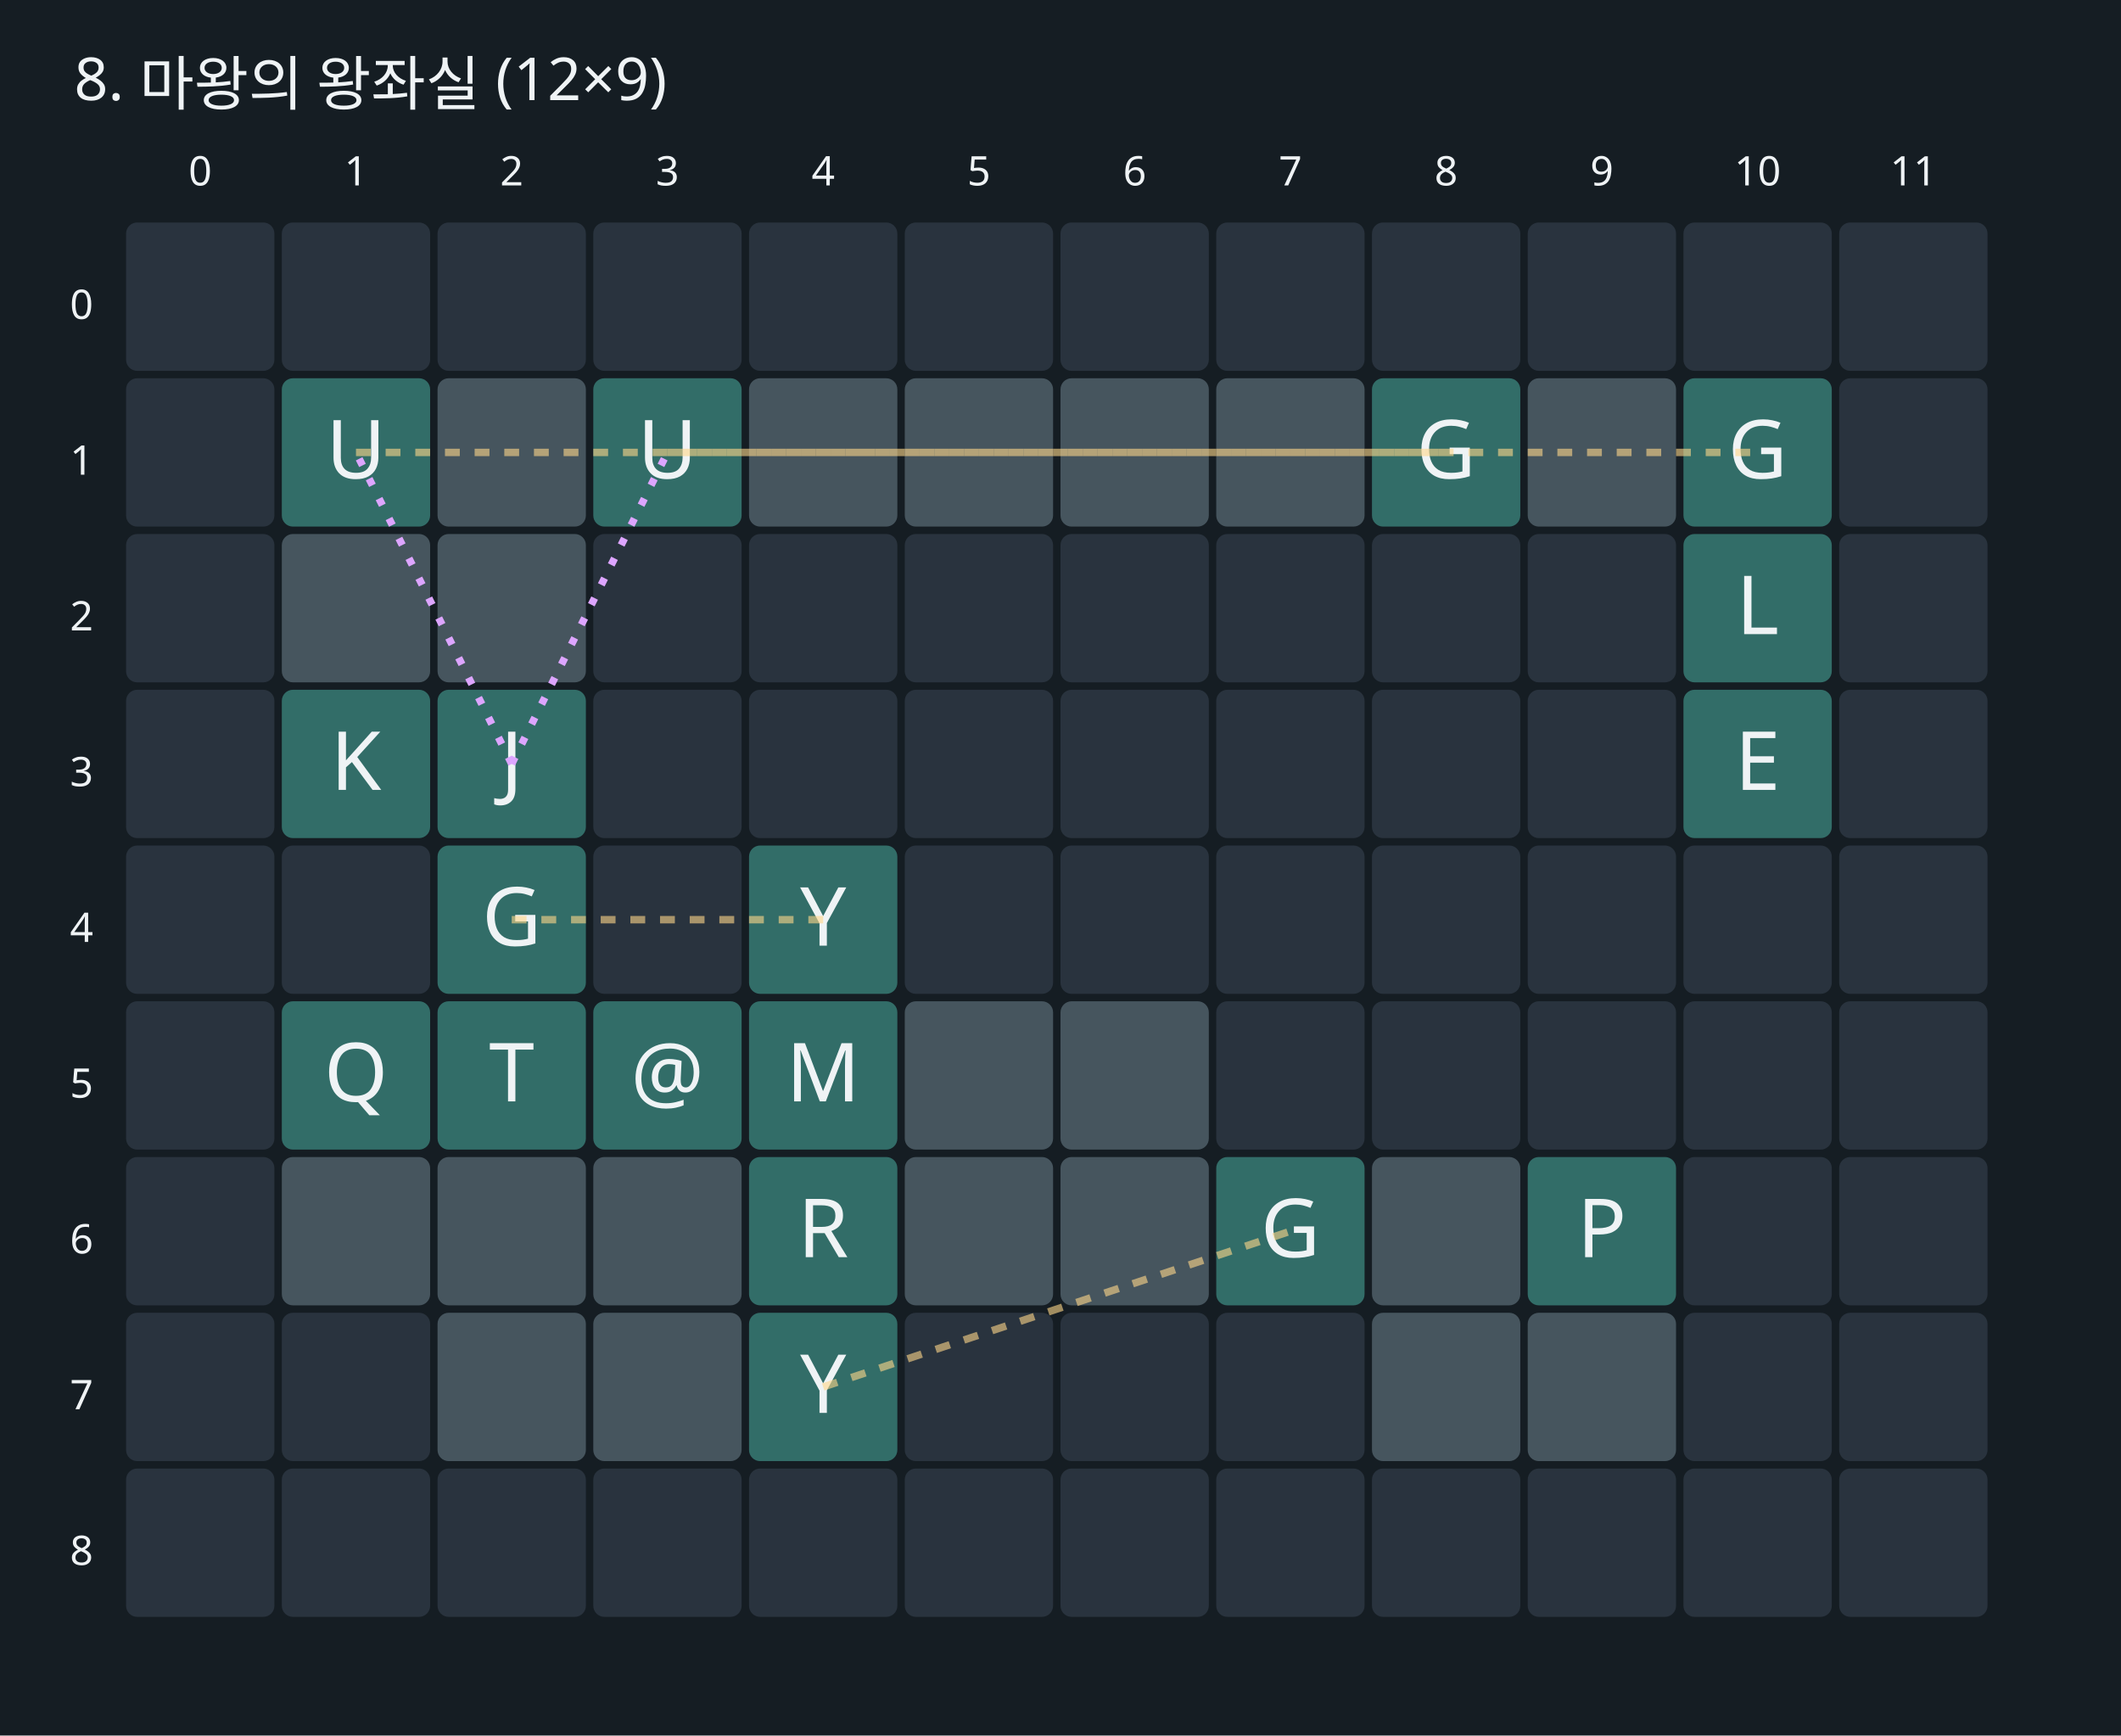
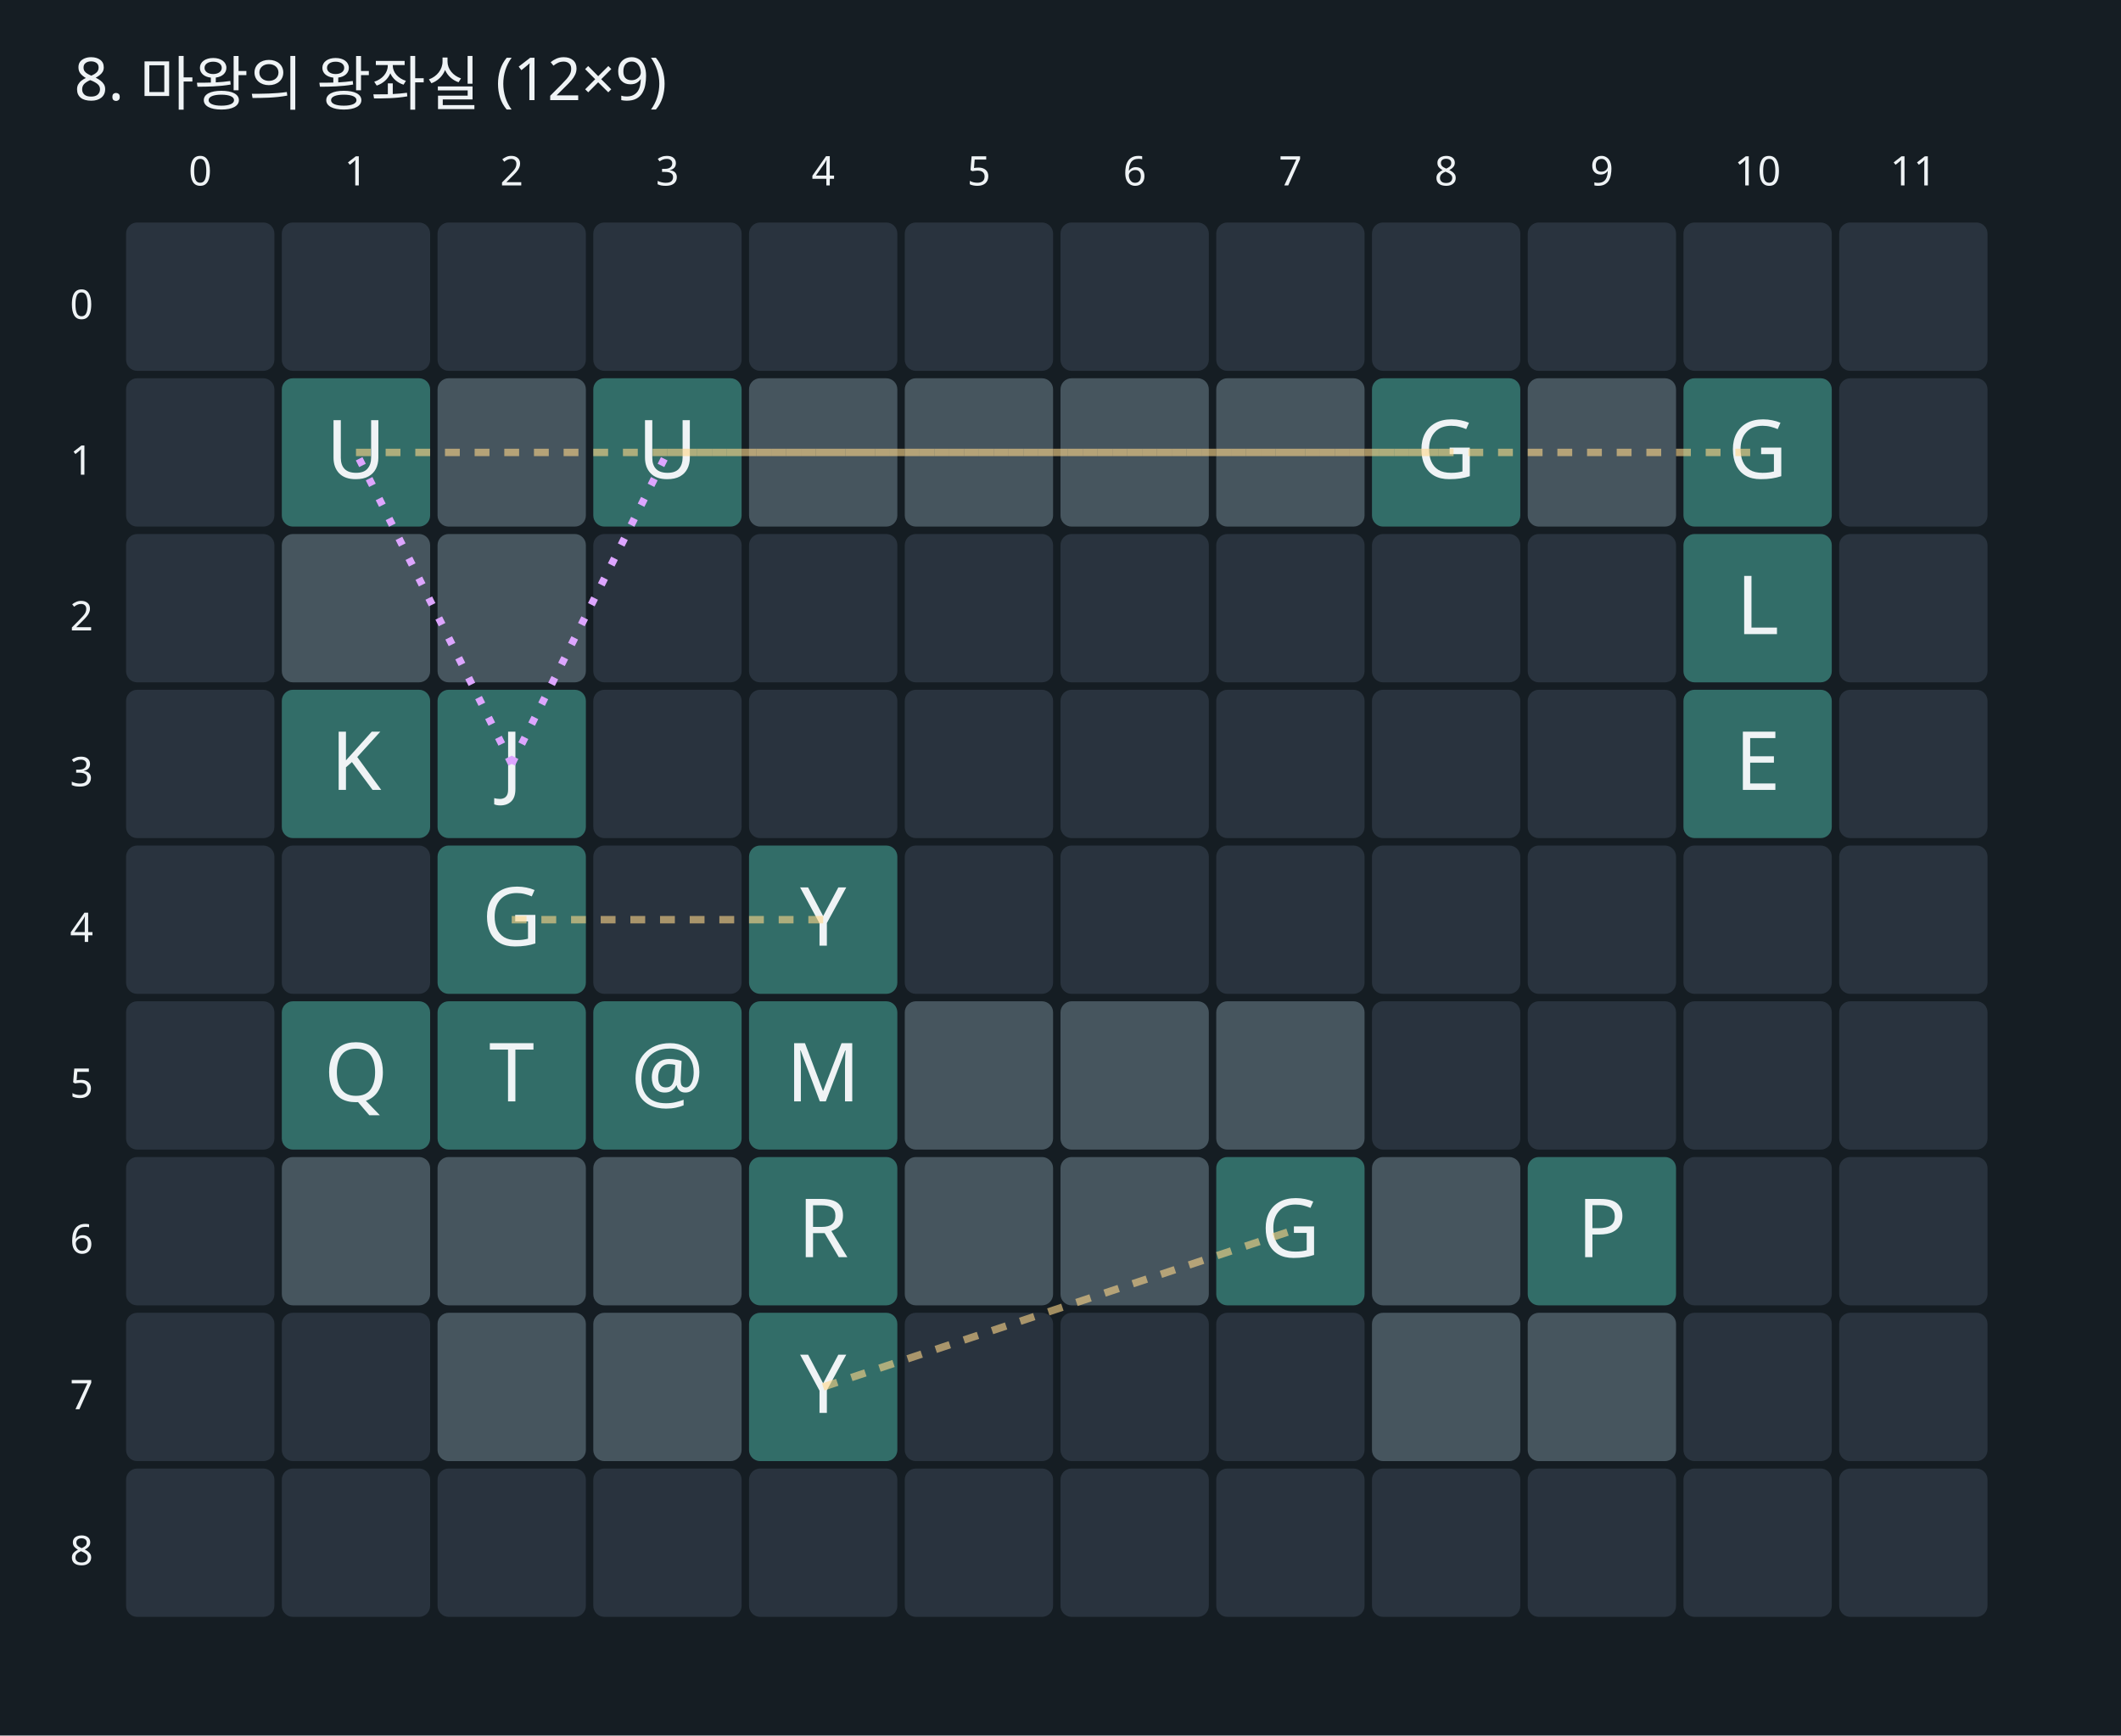
<svg xmlns="http://www.w3.org/2000/svg" width="572" height="468" viewBox="0 0 572 468">
  <rect width="100%" height="100%" fill="#151d23" />
  <g font-family="Malgun Gothic, sans-serif" fill="#eff3f5">
    <text x="20" y="27" font-size="16">8. 마왕의 왕좌실 (12×9)</text>
    <text x="54" y="50" text-anchor="middle" font-size="11">0</text>
    <text x="96" y="50" text-anchor="middle" font-size="11">1</text>
    <text x="138" y="50" text-anchor="middle" font-size="11">2</text>
    <text x="180" y="50" text-anchor="middle" font-size="11">3</text>
    <text x="222" y="50" text-anchor="middle" font-size="11">4</text>
    <text x="264" y="50" text-anchor="middle" font-size="11">5</text>
    <text x="306" y="50" text-anchor="middle" font-size="11">6</text>
    <text x="348" y="50" text-anchor="middle" font-size="11">7</text>
    <text x="390" y="50" text-anchor="middle" font-size="11">8</text>
    <text x="432" y="50" text-anchor="middle" font-size="11">9</text>
    <text x="474" y="50" text-anchor="middle" font-size="11">10</text>
    <text x="516" y="50" text-anchor="middle" font-size="11">11</text>
    <text x="22" y="86" text-anchor="middle" font-size="11">0</text>
    <rect x="34" y="60" width="40" height="40" rx="3" fill="#29333e" />
    <rect x="76" y="60" width="40" height="40" rx="3" fill="#29333e" />
    <rect x="118" y="60" width="40" height="40" rx="3" fill="#29333e" />
    <rect x="160" y="60" width="40" height="40" rx="3" fill="#29333e" />
    <rect x="202" y="60" width="40" height="40" rx="3" fill="#29333e" />
    <rect x="244" y="60" width="40" height="40" rx="3" fill="#29333e" />
    <rect x="286" y="60" width="40" height="40" rx="3" fill="#29333e" />
    <rect x="328" y="60" width="40" height="40" rx="3" fill="#29333e" />
    <rect x="370" y="60" width="40" height="40" rx="3" fill="#29333e" />
    <rect x="412" y="60" width="40" height="40" rx="3" fill="#29333e" />
    <rect x="454" y="60" width="40" height="40" rx="3" fill="#29333e" />
    <rect x="496" y="60" width="40" height="40" rx="3" fill="#29333e" />
    <text x="22" y="128" text-anchor="middle" font-size="11">1</text>
    <rect x="34" y="102" width="40" height="40" rx="3" fill="#29333e" />
    <rect x="76" y="102" width="40" height="40" rx="3" fill="#326d68" />
    <text x="96" y="129" text-anchor="middle" font-size="22">U</text>
    <rect x="118" y="102" width="40" height="40" rx="3" fill="#46555e" />
    <rect x="160" y="102" width="40" height="40" rx="3" fill="#326d68" />
    <text x="180" y="129" text-anchor="middle" font-size="22">U</text>
    <rect x="202" y="102" width="40" height="40" rx="3" fill="#46555e" />
    <rect x="244" y="102" width="40" height="40" rx="3" fill="#46555e" />
    <rect x="286" y="102" width="40" height="40" rx="3" fill="#46555e" />
    <rect x="328" y="102" width="40" height="40" rx="3" fill="#46555e" />
    <rect x="370" y="102" width="40" height="40" rx="3" fill="#326d68" />
    <text x="390" y="129" text-anchor="middle" font-size="22">G</text>
    <rect x="412" y="102" width="40" height="40" rx="3" fill="#46555e" />
    <rect x="454" y="102" width="40" height="40" rx="3" fill="#326d68" />
    <text x="474" y="129" text-anchor="middle" font-size="22">G</text>
    <rect x="496" y="102" width="40" height="40" rx="3" fill="#29333e" />
    <text x="22" y="170" text-anchor="middle" font-size="11">2</text>
    <rect x="34" y="144" width="40" height="40" rx="3" fill="#29333e" />
    <rect x="76" y="144" width="40" height="40" rx="3" fill="#46555e" />
    <rect x="118" y="144" width="40" height="40" rx="3" fill="#46555e" />
    <rect x="160" y="144" width="40" height="40" rx="3" fill="#29333e" />
    <rect x="202" y="144" width="40" height="40" rx="3" fill="#29333e" />
    <rect x="244" y="144" width="40" height="40" rx="3" fill="#29333e" />
    <rect x="286" y="144" width="40" height="40" rx="3" fill="#29333e" />
    <rect x="328" y="144" width="40" height="40" rx="3" fill="#29333e" />
    <rect x="370" y="144" width="40" height="40" rx="3" fill="#29333e" />
    <rect x="412" y="144" width="40" height="40" rx="3" fill="#29333e" />
    <rect x="454" y="144" width="40" height="40" rx="3" fill="#326d68" />
    <text x="474" y="171" text-anchor="middle" font-size="22">L</text>
    <rect x="496" y="144" width="40" height="40" rx="3" fill="#29333e" />
    <text x="22" y="212" text-anchor="middle" font-size="11">3</text>
    <rect x="34" y="186" width="40" height="40" rx="3" fill="#29333e" />
    <rect x="76" y="186" width="40" height="40" rx="3" fill="#326d68" />
    <text x="96" y="213" text-anchor="middle" font-size="22">K</text>
    <rect x="118" y="186" width="40" height="40" rx="3" fill="#326d68" />
    <text x="138" y="213" text-anchor="middle" font-size="22">J</text>
    <rect x="160" y="186" width="40" height="40" rx="3" fill="#29333e" />
    <rect x="202" y="186" width="40" height="40" rx="3" fill="#29333e" />
    <rect x="244" y="186" width="40" height="40" rx="3" fill="#29333e" />
    <rect x="286" y="186" width="40" height="40" rx="3" fill="#29333e" />
    <rect x="328" y="186" width="40" height="40" rx="3" fill="#29333e" />
    <rect x="370" y="186" width="40" height="40" rx="3" fill="#29333e" />
    <rect x="412" y="186" width="40" height="40" rx="3" fill="#29333e" />
    <rect x="454" y="186" width="40" height="40" rx="3" fill="#326d68" />
    <text x="474" y="213" text-anchor="middle" font-size="22">E</text>
    <rect x="496" y="186" width="40" height="40" rx="3" fill="#29333e" />
    <text x="22" y="254" text-anchor="middle" font-size="11">4</text>
    <rect x="34" y="228" width="40" height="40" rx="3" fill="#29333e" />
    <rect x="76" y="228" width="40" height="40" rx="3" fill="#29333e" />
    <rect x="118" y="228" width="40" height="40" rx="3" fill="#326d68" />
    <text x="138" y="255" text-anchor="middle" font-size="22">G</text>
    <rect x="160" y="228" width="40" height="40" rx="3" fill="#29333e" />
    <rect x="202" y="228" width="40" height="40" rx="3" fill="#326d68" />
    <text x="222" y="255" text-anchor="middle" font-size="22">Y</text>
    <rect x="244" y="228" width="40" height="40" rx="3" fill="#29333e" />
    <rect x="286" y="228" width="40" height="40" rx="3" fill="#29333e" />
    <rect x="328" y="228" width="40" height="40" rx="3" fill="#29333e" />
    <rect x="370" y="228" width="40" height="40" rx="3" fill="#29333e" />
    <rect x="412" y="228" width="40" height="40" rx="3" fill="#29333e" />
    <rect x="454" y="228" width="40" height="40" rx="3" fill="#29333e" />
    <rect x="496" y="228" width="40" height="40" rx="3" fill="#29333e" />
    <text x="22" y="296" text-anchor="middle" font-size="11">5</text>
    <rect x="34" y="270" width="40" height="40" rx="3" fill="#29333e" />
    <rect x="76" y="270" width="40" height="40" rx="3" fill="#326d68" />
    <text x="96" y="297" text-anchor="middle" font-size="22">Q</text>
    <rect x="118" y="270" width="40" height="40" rx="3" fill="#326d68" />
    <text x="138" y="297" text-anchor="middle" font-size="22">T</text>
    <rect x="160" y="270" width="40" height="40" rx="3" fill="#326d68" />
    <text x="180" y="297" text-anchor="middle" font-size="22">@</text>
    <rect x="202" y="270" width="40" height="40" rx="3" fill="#326d68" />
    <text x="222" y="297" text-anchor="middle" font-size="22">M</text>
    <rect x="244" y="270" width="40" height="40" rx="3" fill="#46555e" />
    <rect x="286" y="270" width="40" height="40" rx="3" fill="#46555e" />
-     <rect x="328" y="270" width="40" height="40" rx="3" fill="#29333e" />
+     <rect x="328" y="270" width="40" height="40" rx="3" fill="#46555e" />
    <rect x="370" y="270" width="40" height="40" rx="3" fill="#29333e" />
    <rect x="412" y="270" width="40" height="40" rx="3" fill="#29333e" />
    <rect x="454" y="270" width="40" height="40" rx="3" fill="#29333e" />
    <rect x="496" y="270" width="40" height="40" rx="3" fill="#29333e" />
    <text x="22" y="338" text-anchor="middle" font-size="11">6</text>
    <rect x="34" y="312" width="40" height="40" rx="3" fill="#29333e" />
    <rect x="76" y="312" width="40" height="40" rx="3" fill="#46555e" />
    <rect x="118" y="312" width="40" height="40" rx="3" fill="#46555e" />
    <rect x="160" y="312" width="40" height="40" rx="3" fill="#46555e" />
    <rect x="202" y="312" width="40" height="40" rx="3" fill="#326d68" />
    <text x="222" y="339" text-anchor="middle" font-size="22">R</text>
    <rect x="244" y="312" width="40" height="40" rx="3" fill="#46555e" />
    <rect x="286" y="312" width="40" height="40" rx="3" fill="#46555e" />
    <rect x="328" y="312" width="40" height="40" rx="3" fill="#326d68" />
    <text x="348" y="339" text-anchor="middle" font-size="22">G</text>
    <rect x="370" y="312" width="40" height="40" rx="3" fill="#46555e" />
    <rect x="412" y="312" width="40" height="40" rx="3" fill="#326d68" />
    <text x="432" y="339" text-anchor="middle" font-size="22">P</text>
    <rect x="454" y="312" width="40" height="40" rx="3" fill="#29333e" />
    <rect x="496" y="312" width="40" height="40" rx="3" fill="#29333e" />
    <text x="22" y="380" text-anchor="middle" font-size="11">7</text>
    <rect x="34" y="354" width="40" height="40" rx="3" fill="#29333e" />
    <rect x="76" y="354" width="40" height="40" rx="3" fill="#29333e" />
    <rect x="118" y="354" width="40" height="40" rx="3" fill="#46555e" />
    <rect x="160" y="354" width="40" height="40" rx="3" fill="#46555e" />
    <rect x="202" y="354" width="40" height="40" rx="3" fill="#326d68" />
    <text x="222" y="381" text-anchor="middle" font-size="22">Y</text>
    <rect x="244" y="354" width="40" height="40" rx="3" fill="#29333e" />
    <rect x="286" y="354" width="40" height="40" rx="3" fill="#29333e" />
    <rect x="328" y="354" width="40" height="40" rx="3" fill="#29333e" />
    <rect x="370" y="354" width="40" height="40" rx="3" fill="#46555e" />
    <rect x="412" y="354" width="40" height="40" rx="3" fill="#46555e" />
    <rect x="454" y="354" width="40" height="40" rx="3" fill="#29333e" />
    <rect x="496" y="354" width="40" height="40" rx="3" fill="#29333e" />
    <text x="22" y="422" text-anchor="middle" font-size="11">8</text>
    <rect x="34" y="396" width="40" height="40" rx="3" fill="#29333e" />
    <rect x="76" y="396" width="40" height="40" rx="3" fill="#29333e" />
    <rect x="118" y="396" width="40" height="40" rx="3" fill="#29333e" />
    <rect x="160" y="396" width="40" height="40" rx="3" fill="#29333e" />
    <rect x="202" y="396" width="40" height="40" rx="3" fill="#29333e" />
    <rect x="244" y="396" width="40" height="40" rx="3" fill="#29333e" />
    <rect x="286" y="396" width="40" height="40" rx="3" fill="#29333e" />
    <rect x="328" y="396" width="40" height="40" rx="3" fill="#29333e" />
    <rect x="370" y="396" width="40" height="40" rx="3" fill="#29333e" />
    <rect x="412" y="396" width="40" height="40" rx="3" fill="#29333e" />
    <rect x="454" y="396" width="40" height="40" rx="3" fill="#29333e" />
    <rect x="496" y="396" width="40" height="40" rx="3" fill="#29333e" />
    <path d="M222,374 L348,332" stroke="#ffd789" stroke-width="2" stroke-dasharray="4 4" opacity=".6" />
    <path d="M222,248 L138,248" stroke="#ffd789" stroke-width="2" stroke-dasharray="4 4" opacity=".6" />
    <path d="M138,206 L96,122" stroke="#dda5ff" stroke-width="2" stroke-dasharray="2 4" />
    <path d="M96,122 L390,122" stroke="#ffd789" stroke-width="2" stroke-dasharray="4 4" opacity=".6" />
    <path d="M138,206 L180,122" stroke="#dda5ff" stroke-width="2" stroke-dasharray="2 4" />
    <path d="M180,122 L474,122" stroke="#ffd789" stroke-width="2" stroke-dasharray="4 4" opacity=".6" />
  </g>
</svg>
